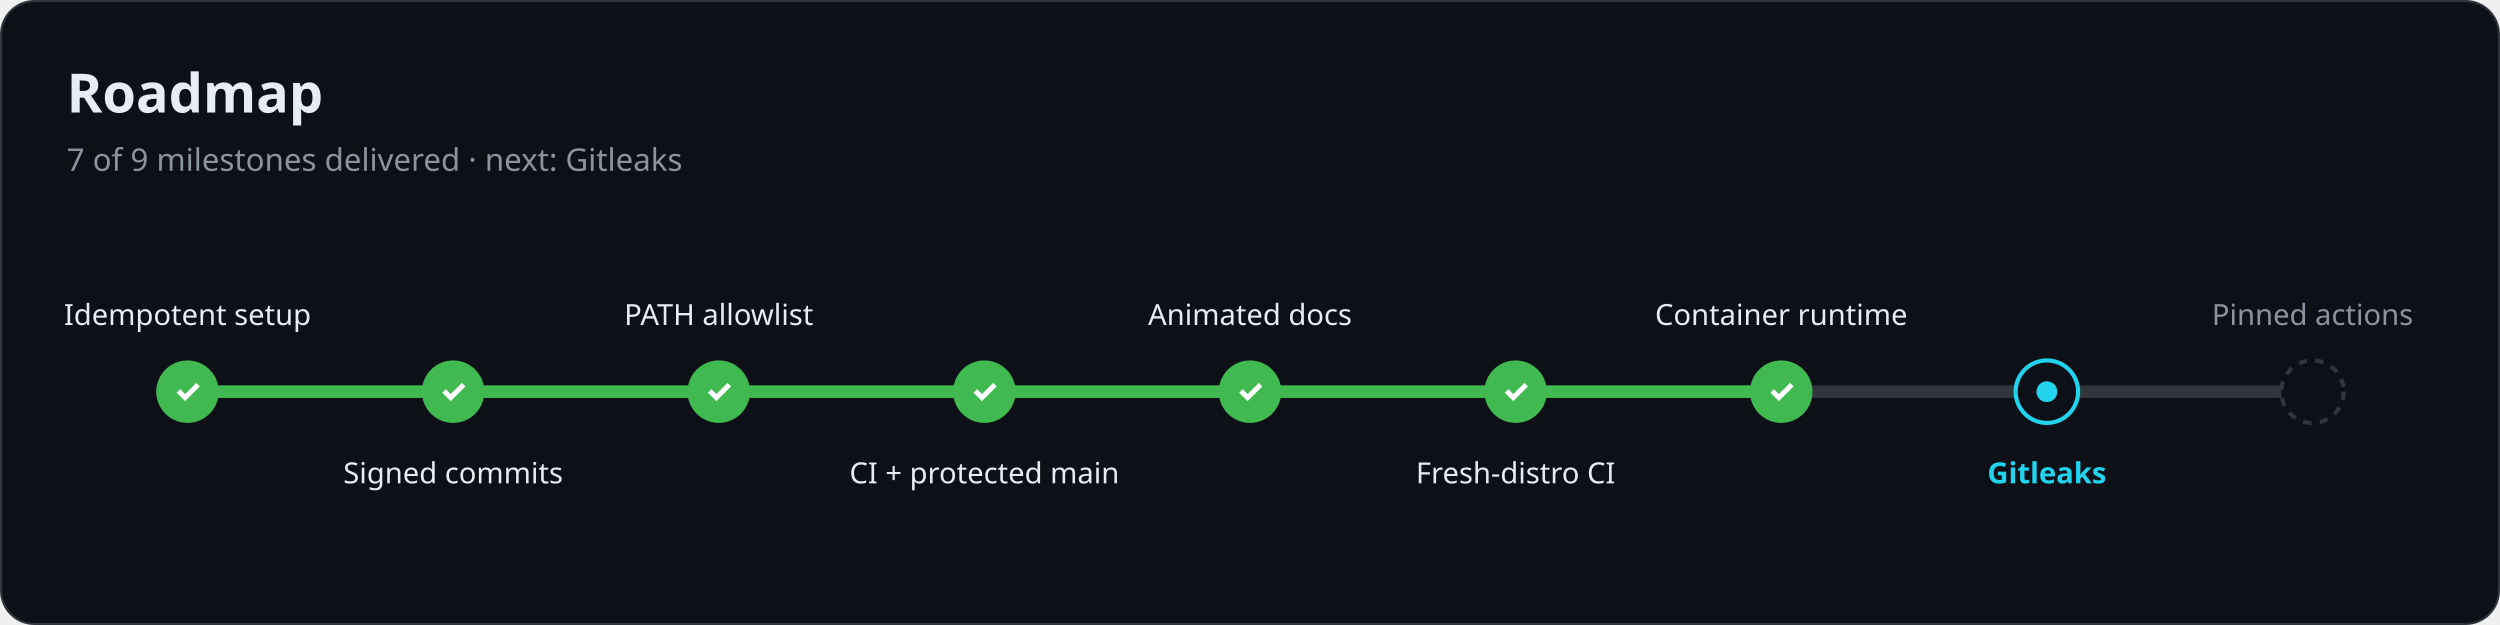
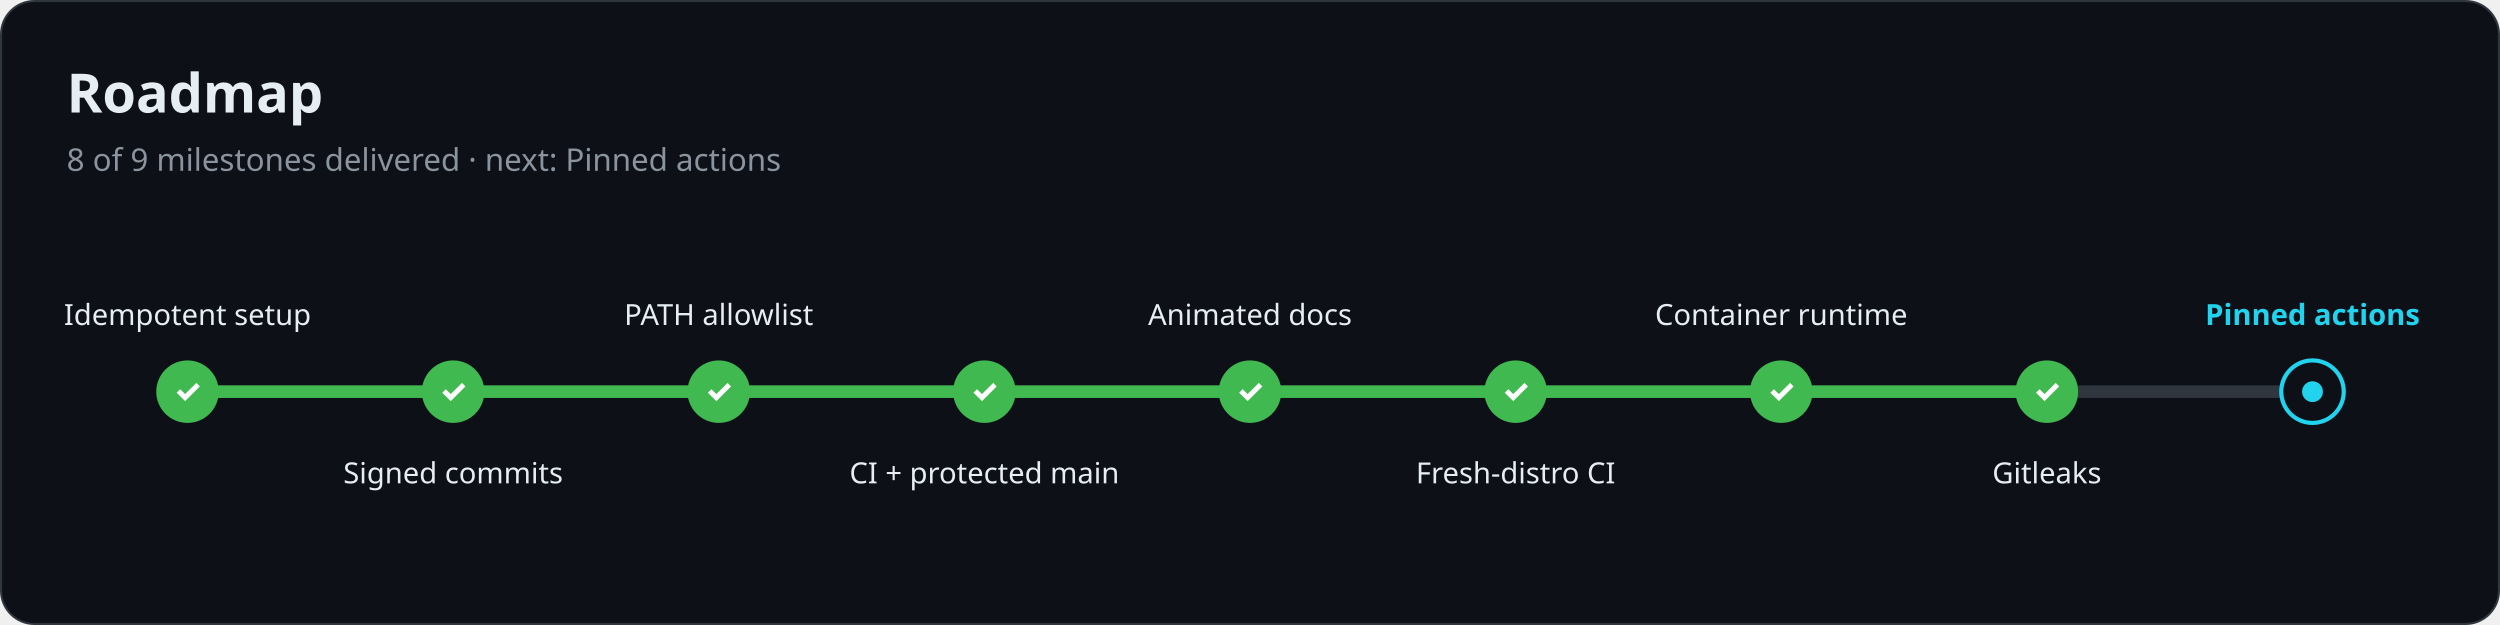
<svg xmlns="http://www.w3.org/2000/svg" width="1200" height="300" viewBox="0 0 1200 300" role="img" aria-labelledby="title desc">
  <style>text { font-family: -apple-system, BlinkMacSystemFont, 'Segoe UI', 'Noto Sans', Helvetica, Arial, sans-serif; } .title { font-size: 26px; font-weight: 800; fill: #e6edf3; } .sub { font-size: 15px; fill: #8b949e; } .mono { font-family: ui-monospace, SFMono-Regular, 'Cascadia Code', Consolas, 'DejaVu Sans Mono', 'Liberation Mono', monospace; }  .label { font-size: 14px; fill: #8b949e; } .label.done { fill: #e6edf3; } .label.next { fill: #22d3ee; font-weight: 700; } .check { font-size: 15px; font-weight: 800; fill: #ffffff; } .rfill { transform-box: fill-box; transform-origin: left center; animation: grow 1.4s 0.3s linear both; } @keyframes grow { from { transform: scaleX(0); } to { transform: scaleX(1); } } .pop { transform-box: fill-box; transform-origin: center; animation: pop 0.45s cubic-bezier(.3,1.6,.5,1) both; } @keyframes pop { from { opacity: 0; transform: scale(0.4); } to { opacity: 1; transform: scale(1); } } .fade { animation: fade 0.5s ease-out both; } @keyframes fade { from { opacity: 0; } to { opacity: 1; } } .ring { fill: none; stroke: #22d3ee; stroke-width: 2; opacity: 0; transform-box: fill-box; transform-origin: center; animation: ring 2s 2.2s ease-out infinite; } @keyframes ring { 0% { transform: scale(0.9); opacity: 0.7; } 100% { transform: scale(2); opacity: 0; } } @media (prefers-reduced-motion: reduce) { * { animation: none !important; } }</style>
  <rect x="0.5" y="0.5" width="1199" height="299" rx="16" fill="#0d1117" stroke="#30363d" />
  <text x="32" y="54" class="title">Roadmap</text>
-   <text x="32" y="82" class="sub">7 of 9 milestones delivered · next: Gitleaks</text>
+   <text x="32" y="82" class="sub">8 of 9 milestones delivered · next: Pinned actions</text>
  <rect x="90" y="185" width="1020" height="6" rx="3" fill="#30363d" />
-   <rect class="rfill" x="90" y="185" width="765.0" height="6" rx="3" fill="#3fb950" />
+   <rect class="rfill" x="90" y="185" width="892.5" height="6" rx="3" fill="#3fb950" />
  <g class="pop" style="animation-delay:0.30s">
    <circle cx="90.0" cy="188" r="15" fill="#3fb950" />
    <text x="90.0" y="193" text-anchor="middle" class="check">✓</text>
  </g>
  <text x="90.0" y="156" text-anchor="middle" class="label done fade" style="animation-delay:0.30s">Idempotent setup</text>
-   <g class="pop" style="animation-delay:0.53s">
+   <g class="pop" style="animation-delay:0.50s">
    <circle cx="217.5" cy="188" r="15" fill="#3fb950" />
    <text x="217.5" y="193" text-anchor="middle" class="check">✓</text>
  </g>
-   <text x="217.5" y="232" text-anchor="middle" class="label done fade" style="animation-delay:0.53s">Signed commits</text>
-   <g class="pop" style="animation-delay:0.77s">
+   <text x="217.5" y="232" text-anchor="middle" class="label done fade" style="animation-delay:0.50s">Signed commits</text>
+   <g class="pop" style="animation-delay:0.70s">
    <circle cx="345.0" cy="188" r="15" fill="#3fb950" />
    <text x="345.0" y="193" text-anchor="middle" class="check">✓</text>
  </g>
-   <text x="345.0" y="156" text-anchor="middle" class="label done fade" style="animation-delay:0.77s">PATH allowlist</text>
-   <g class="pop" style="animation-delay:1.00s">
+   <text x="345.0" y="156" text-anchor="middle" class="label done fade" style="animation-delay:0.70s">PATH allowlist</text>
+   <g class="pop" style="animation-delay:0.90s">
    <circle cx="472.5" cy="188" r="15" fill="#3fb950" />
    <text x="472.5" y="193" text-anchor="middle" class="check">✓</text>
  </g>
-   <text x="472.5" y="232" text-anchor="middle" class="label done fade" style="animation-delay:1.00s">CI + protected main</text>
-   <g class="pop" style="animation-delay:1.23s">
+   <text x="472.5" y="232" text-anchor="middle" class="label done fade" style="animation-delay:0.90s">CI + protected main</text>
+   <g class="pop" style="animation-delay:1.10s">
    <circle cx="600.0" cy="188" r="15" fill="#3fb950" />
    <text x="600.0" y="193" text-anchor="middle" class="check">✓</text>
  </g>
-   <text x="600.0" y="156" text-anchor="middle" class="label done fade" style="animation-delay:1.23s">Animated docs</text>
-   <g class="pop" style="animation-delay:1.47s">
+   <text x="600.0" y="156" text-anchor="middle" class="label done fade" style="animation-delay:1.10s">Animated docs</text>
+   <g class="pop" style="animation-delay:1.30s">
    <circle cx="727.5" cy="188" r="15" fill="#3fb950" />
    <text x="727.5" y="193" text-anchor="middle" class="check">✓</text>
  </g>
-   <text x="727.5" y="232" text-anchor="middle" class="label done fade" style="animation-delay:1.47s">Fresh-distro CI</text>
-   <g class="pop" style="animation-delay:1.70s">
+   <text x="727.5" y="232" text-anchor="middle" class="label done fade" style="animation-delay:1.30s">Fresh-distro CI</text>
+   <g class="pop" style="animation-delay:1.50s">
    <circle cx="855.0" cy="188" r="15" fill="#3fb950" />
    <text x="855.0" y="193" text-anchor="middle" class="check">✓</text>
  </g>
-   <text x="855.0" y="156" text-anchor="middle" class="label done fade" style="animation-delay:1.70s">Container runtime</text>
+   <text x="855.0" y="156" text-anchor="middle" class="label done fade" style="animation-delay:1.50s">Container runtime</text>
+   <g class="pop" style="animation-delay:1.70s">
+     <circle cx="982.5" cy="188" r="15" fill="#3fb950" />
+     <text x="982.5" y="193" text-anchor="middle" class="check">✓</text>
+   </g>
+   <text x="982.5" y="232" text-anchor="middle" class="label done fade" style="animation-delay:1.70s">Gitleaks</text>
  <g class="pop" style="animation-delay:1.90s">
-     <circle class="ring" cx="982.5" cy="188" r="15" />
-     <circle cx="982.5" cy="188" r="15" fill="#0d1117" stroke="#22d3ee" stroke-width="2" />
-     <circle cx="982.5" cy="188" r="5" fill="#22d3ee" />
+     <circle class="ring" cx="1110.0" cy="188" r="15" />
+     <circle cx="1110.0" cy="188" r="15" fill="#0d1117" stroke="#22d3ee" stroke-width="2" />
+     <circle cx="1110.0" cy="188" r="5" fill="#22d3ee" />
  </g>
-   <text x="982.5" y="232" text-anchor="middle" class="label next fade" style="animation-delay:1.90s">Gitleaks</text>
-   <g class="pop" style="animation-delay:2.02s">
-     <circle cx="1110.0" cy="188" r="15" fill="#0d1117" stroke="#30363d" stroke-width="2" stroke-dasharray="4 4" />
-   </g>
-   <text x="1110.0" y="156" text-anchor="middle" class="label todo fade" style="animation-delay:2.02s">Pinned actions</text>
+   <text x="1110.0" y="156" text-anchor="middle" class="label next fade" style="animation-delay:1.90s">Pinned actions</text>
</svg>
